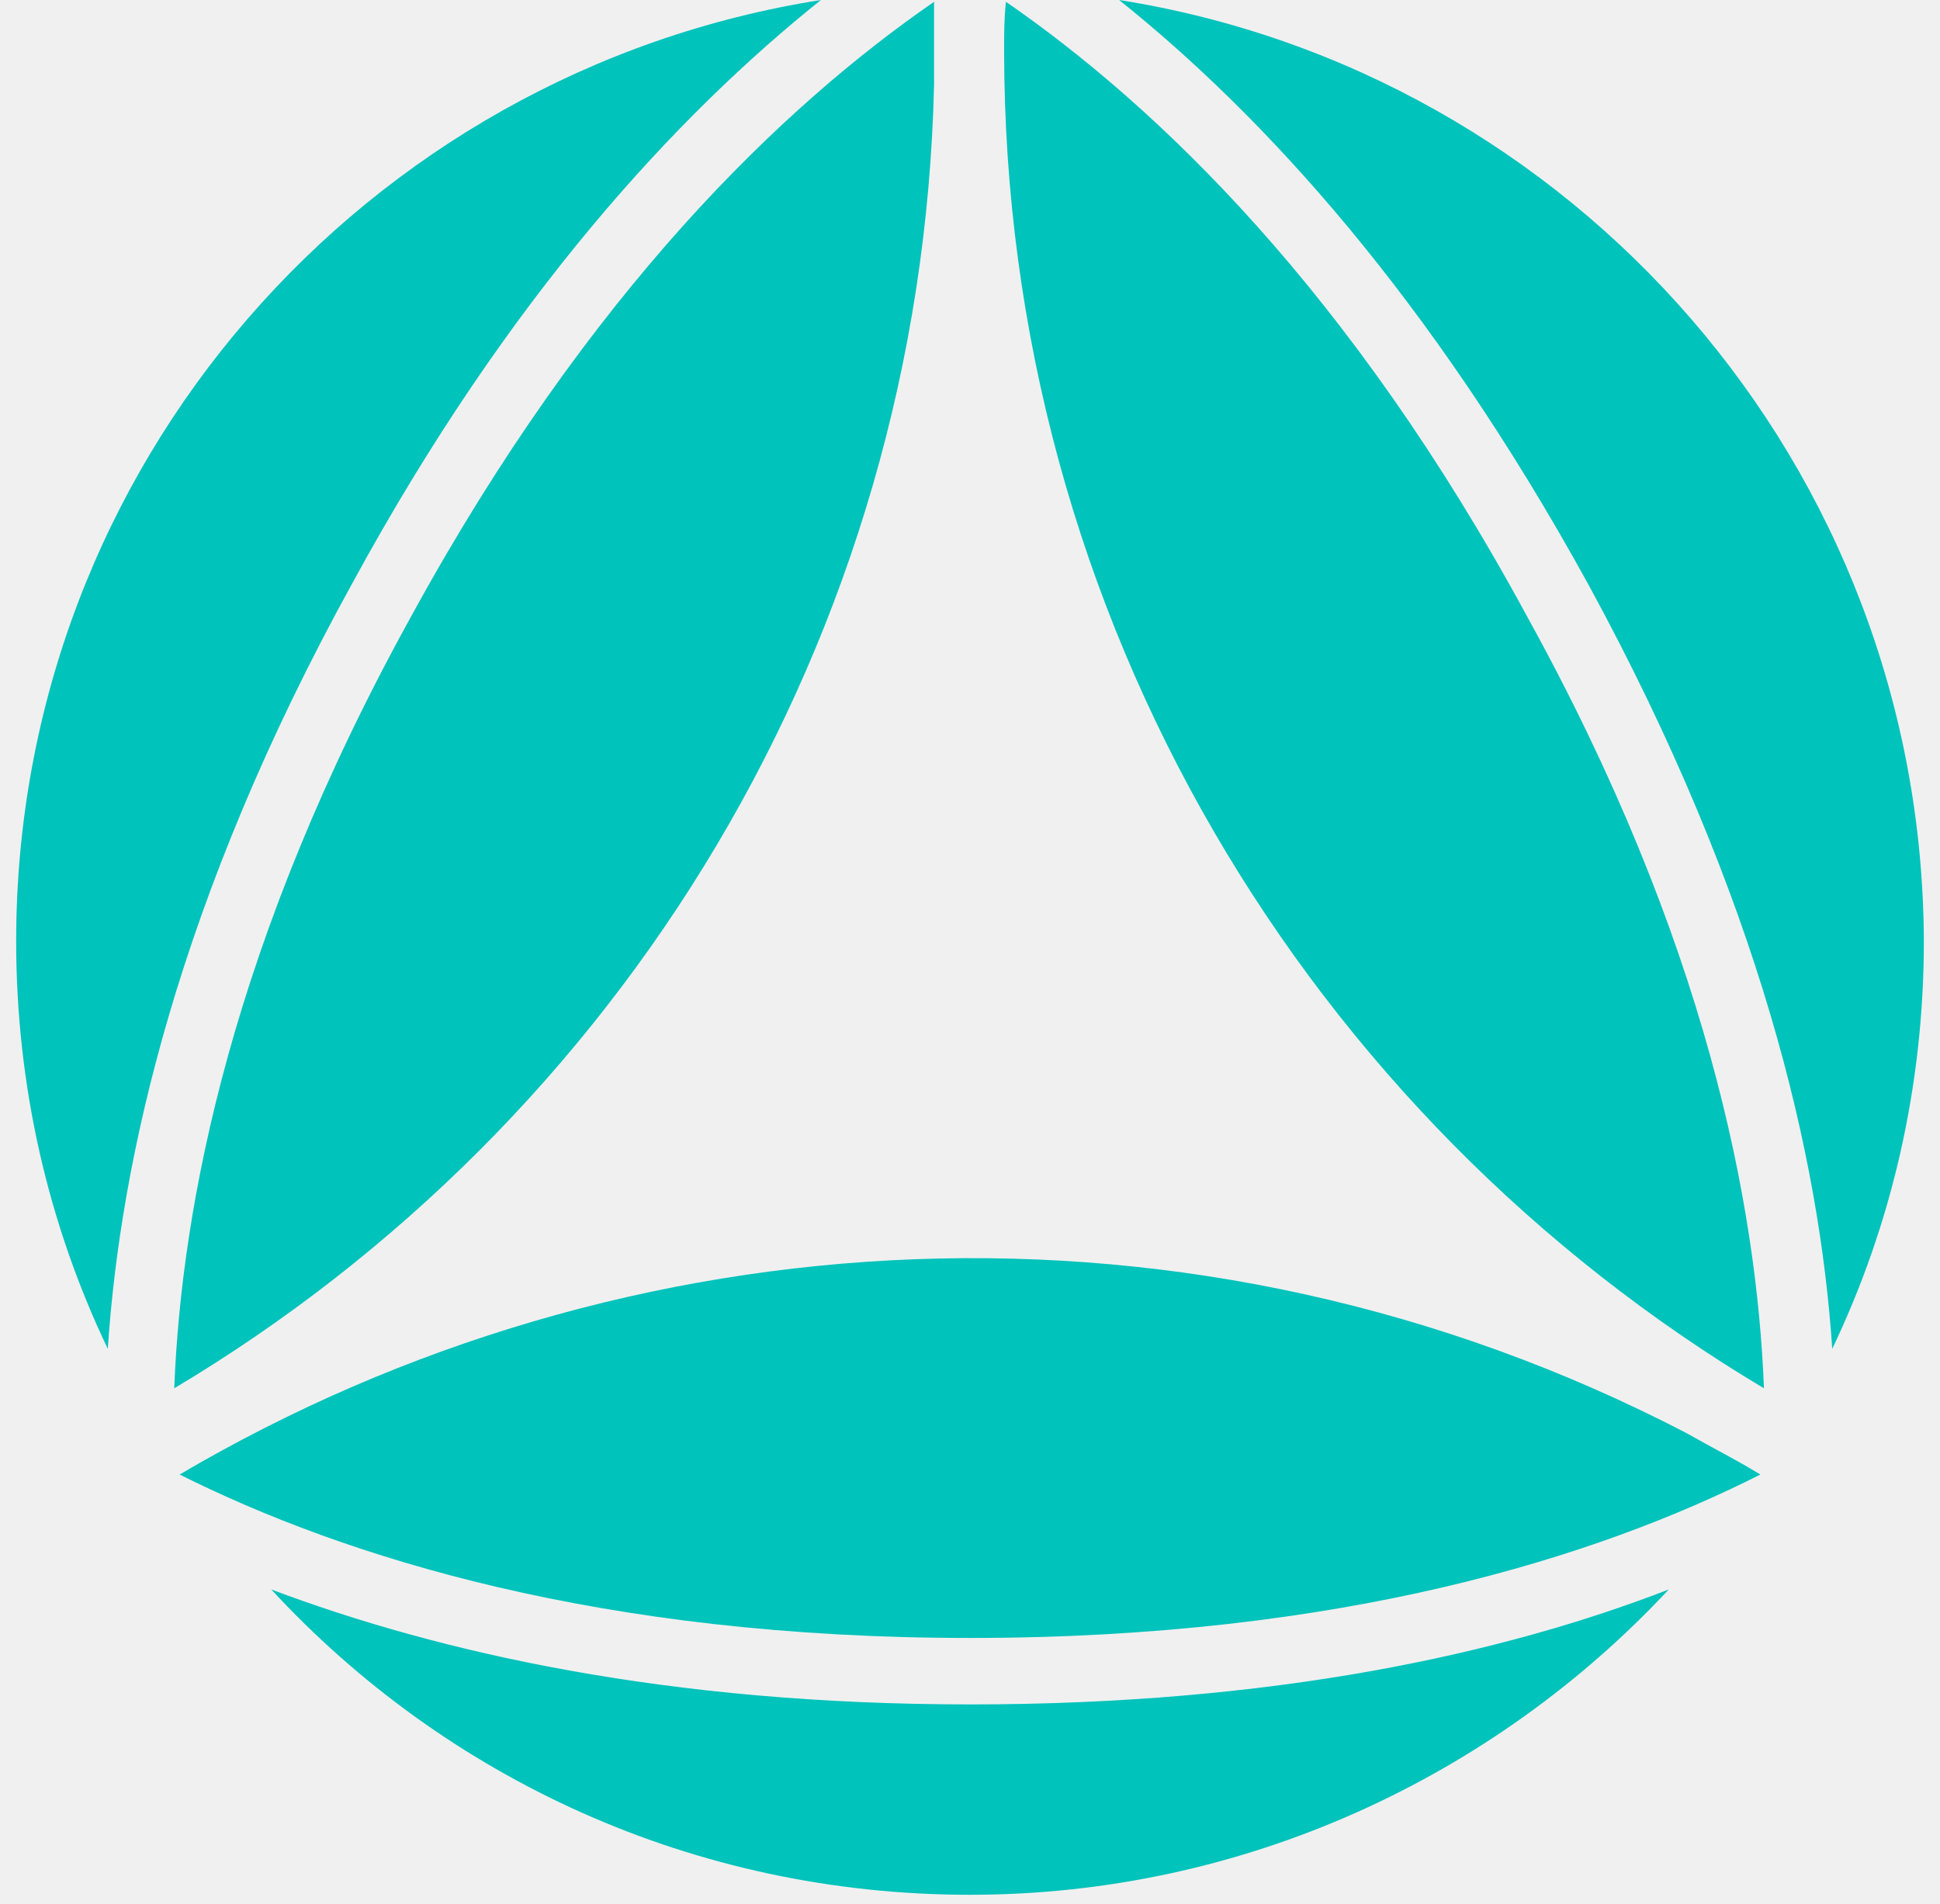
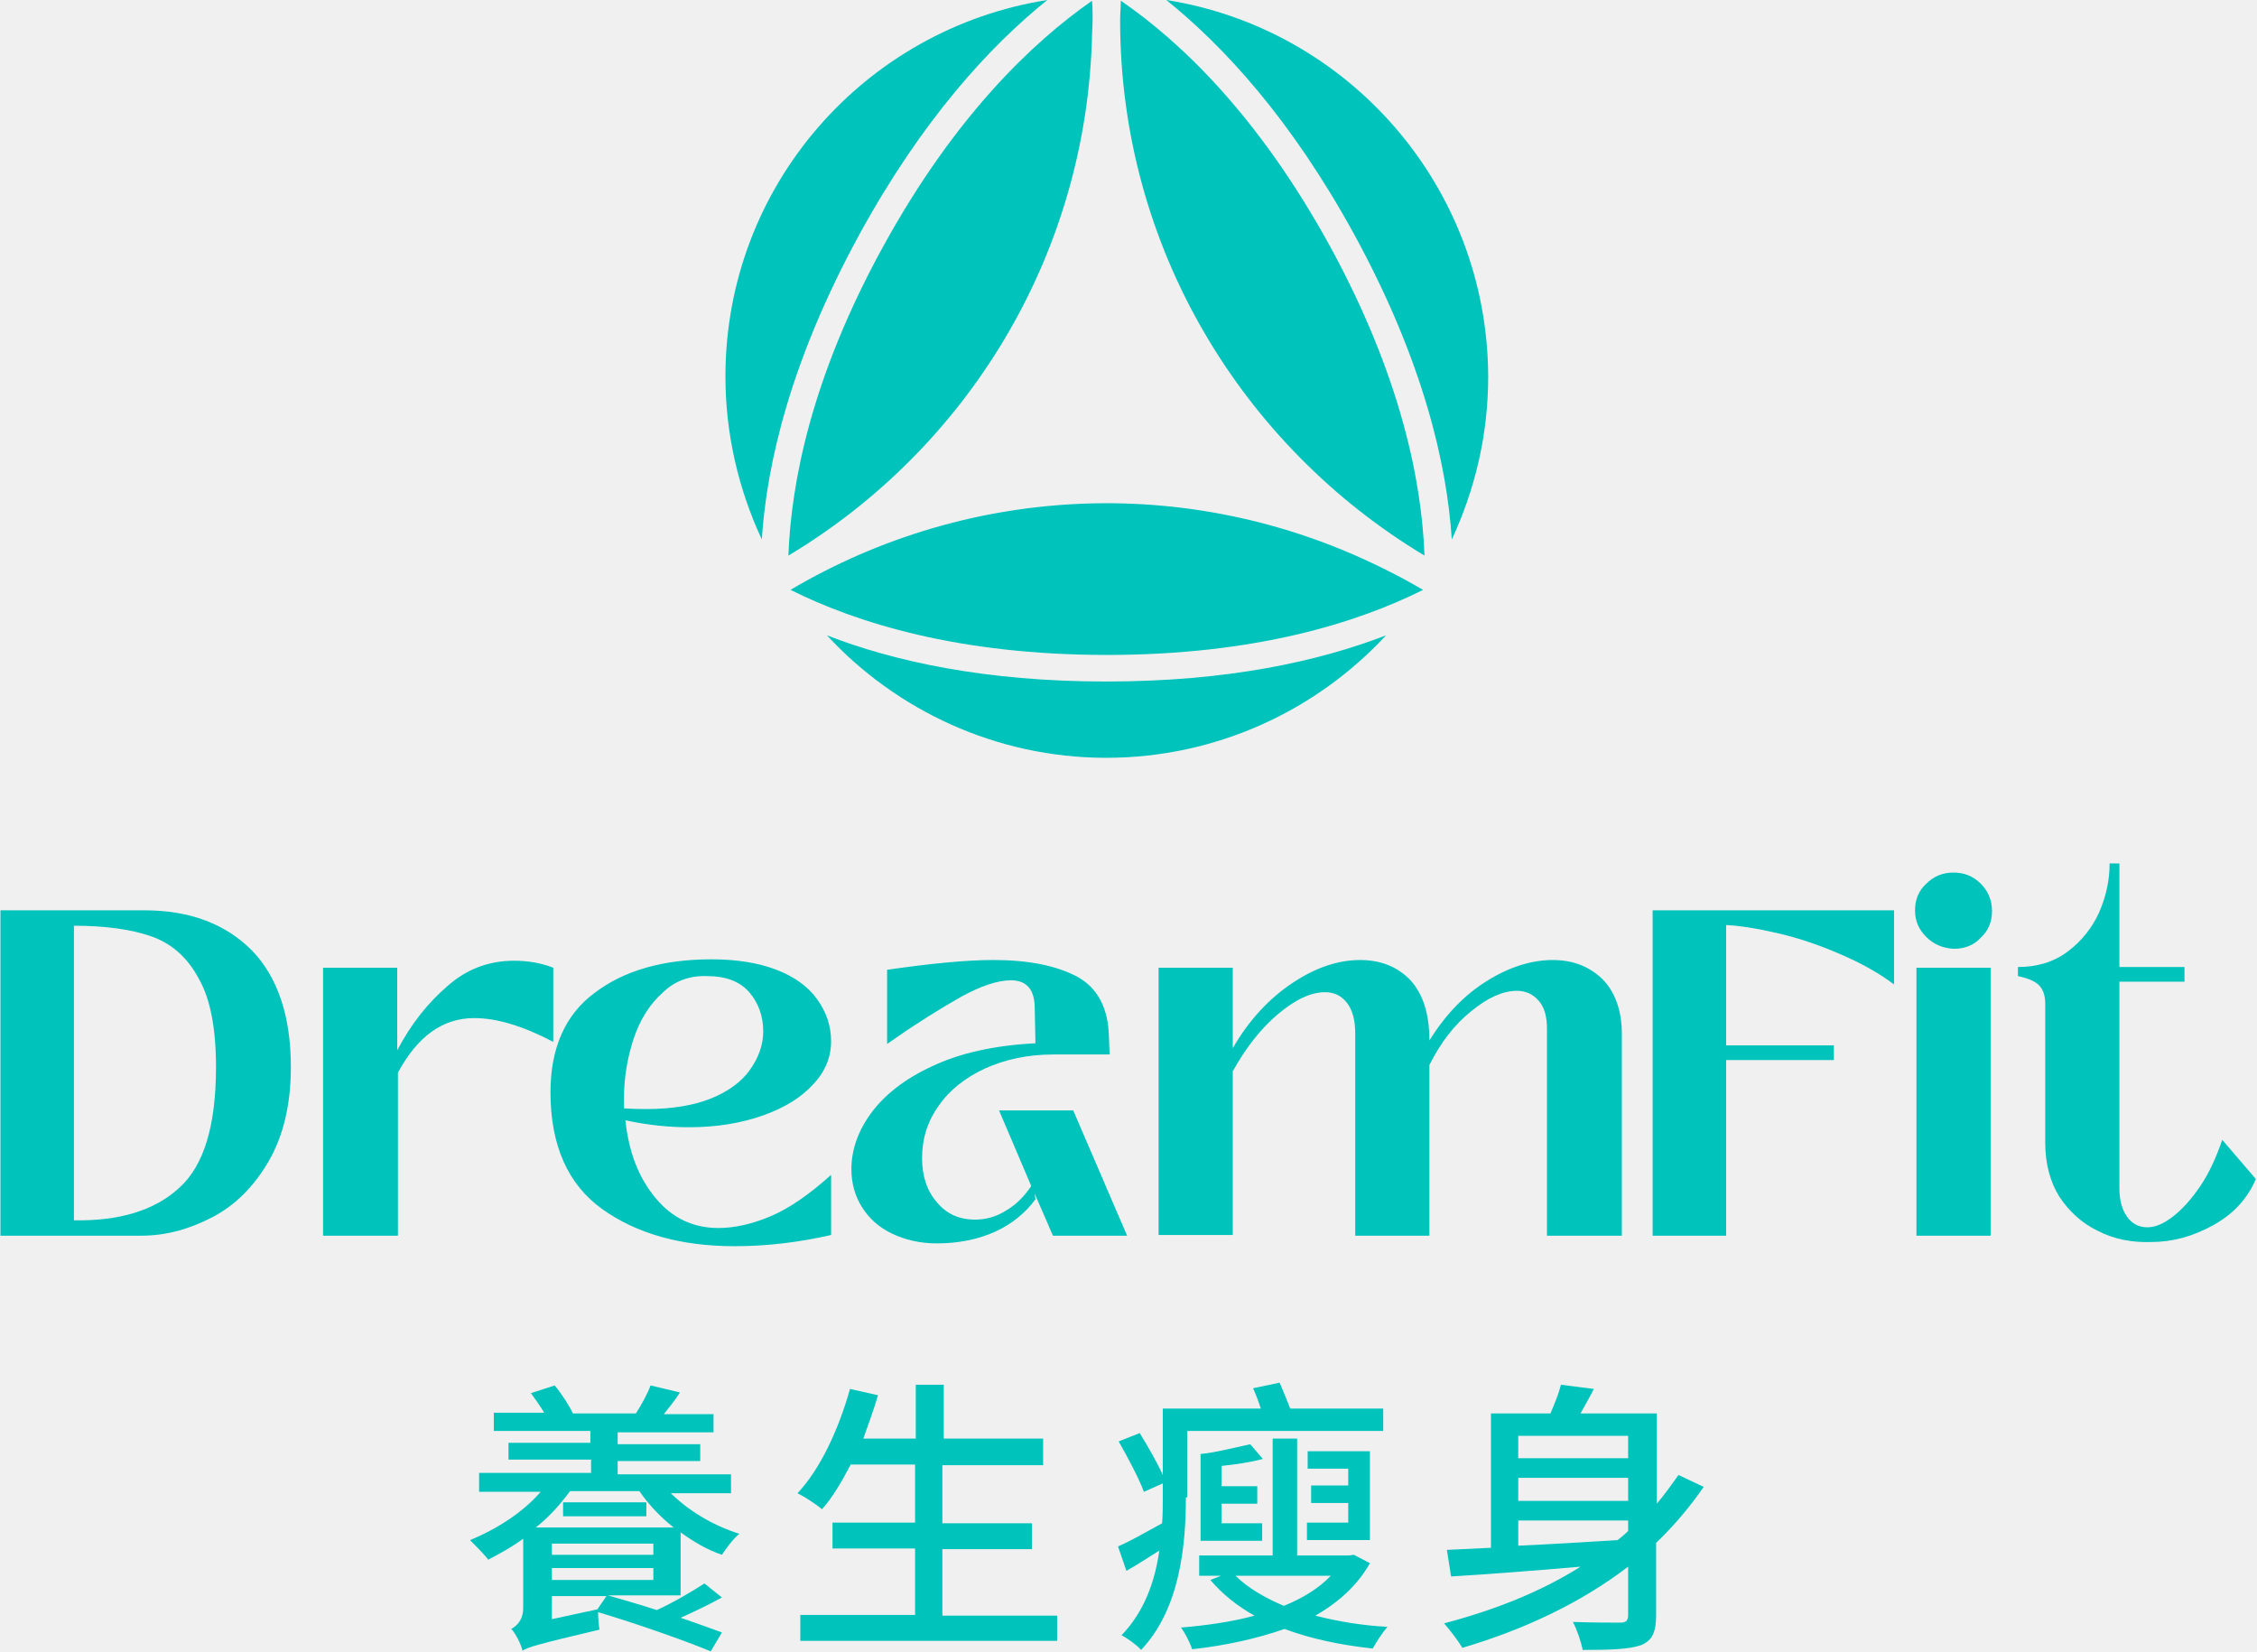
- <svg xmlns="http://www.w3.org/2000/svg" width="108" height="106" viewBox="0 0 108 106" fill="none">
-   <path d="M98.2 77.3C97.8 67.1 95 52.4 85 34.3C75.2 16.2 64.4 5.9 56 0.1C55.9 1 55.9 1.9 55.9 2.8C55.9 34.5 72.9 62.2 98.2 77.3Z" fill="#00C3BB" />
-   <path d="M62.301 0C70.301 6.4 79.601 16.5 88.401 32.5C98.001 50.1 101.301 64.5 102.001 75.1C105.301 68.2 107.101 60.5 107.101 52.4C107.001 25.9 87.601 4 62.301 0Z" fill="#00C3BB" />
-   <path d="M92.901 88.5C83.601 92.1 70.901 94.9 54.001 94.9C37.101 94.9 24.401 92 15.101 88.5C24.801 99 38.601 105.5 54.001 105.5C69.301 105.5 83.201 98.9 92.901 88.5Z" fill="#00C3BB" />
-   <path d="M10 82.1C19.2 86.7 33.4 91.2 54 91.2C74.7 91.2 88.9 86.7 98 82.1C96.7 81.3 95.3 80.6 93.9 79.8C66.4 65.5 34.8 67.5 10 82.1Z" fill="#00C3BB" />
-   <path d="M19.6 32.5C28.3 16.5 37.7 6.4 45.7 0C20.3 4 0.9 25.9 0.9 52.4C0.9 60.5 2.7 68.2 6 75.1C6.7 64.6 9.9 50.1 19.6 32.5Z" fill="#00C3BB" />
-   <path d="M52 0.1C43.6 5.9 32.8 16.2 22.9 34.3C12.9 52.4 10.1 67.1 9.7 77.3C34.5 62.5 51.3 35.7 52 4.7C52 3.2 52 1.6 52 0.1Z" fill="#00C3BB" />
+ <svg xmlns="http://www.w3.org/2000/svg" width="164" height="120" viewBox="0 0 164 120" fill="none">
+   <g clip-path="url(#clip0_1080_1953)">
+     <path d="M103.509 40.373C103.306 35.034 101.831 27.407 96.645 17.899C91.458 8.441 85.814 3.051 81.442 0.051C81.442 0.509 81.391 1.017 81.391 1.475C81.391 18 90.289 32.441 103.509 40.373Z" fill="#00C3BB" />
+     <path d="M84.746 0C88.916 3.356 93.797 8.644 98.373 16.983C103.407 26.186 105.136 33.712 105.492 39.203C107.17 35.593 108.136 31.627 108.136 27.356C108.085 13.525 97.966 2.085 84.746 0Z" fill="#00C3BB" />
+     <path d="M100.712 46.169C95.831 48.051 89.221 49.525 80.373 49.525C71.576 49.525 64.915 48.051 60.085 46.169C65.119 51.61 72.39 55.068 80.373 55.068C88.407 55.068 95.678 51.61 100.712 46.169Z" fill="#00C3BB" />
+     <path d="M57.44 42.864C62.22 45.254 69.644 47.593 80.424 47.593C91.203 47.593 98.627 45.254 103.407 42.864C102.695 42.458 101.983 42.051 101.271 41.695C86.881 34.22 70.406 35.187 57.44 42.864Z" fill="#00C3BB" />
+     <path d="M62.475 16.983C67.051 8.644 71.932 3.356 76.102 0C62.831 2.085 52.712 13.525 52.712 27.356C52.712 31.576 53.678 35.593 55.356 39.203C55.712 33.712 57.441 26.186 62.475 16.983Z" fill="#00C3BB" />
+     <path d="M79.355 0.051C74.982 3.102 69.338 8.492 64.151 17.95C58.965 27.407 57.49 35.034 57.287 40.373C70.202 32.645 78.999 18.611 79.355 2.441C79.406 1.628 79.406 0.865 79.355 0.051Z" fill="#00C3BB" />
+     <path d="M10.509 66.152C13.763 66.152 16.356 67.118 18.288 69.051C20.17 70.983 21.136 73.83 21.136 77.542C21.136 80.288 20.576 82.576 19.509 84.407C18.441 86.237 17.068 87.61 15.39 88.474C13.712 89.339 12.034 89.796 10.255 89.796H0.034V66.152H10.509ZM5.424 88.678C8.678 88.729 11.221 87.966 13 86.339C14.831 84.712 15.695 81.763 15.695 77.542C15.695 74.746 15.288 72.559 14.424 71.085C13.61 69.559 12.441 68.542 10.966 68.034C9.492 67.525 7.61 67.271 5.373 67.271V88.678H5.424Z" fill="#00C3BB" />
+     <path d="M23.475 89.796V70.322H28.864V76.322C29.881 74.39 31.102 72.864 32.526 71.644C33.898 70.424 35.526 69.814 37.356 69.814C38.322 69.814 39.288 69.966 40.203 70.322V75.712C37.966 74.542 36.085 73.983 34.458 73.983C32.169 73.983 30.339 75.305 28.915 77.949V89.796H23.475Z" fill="#00C3BB" />
+     <path d="M47.627 87.051C48.847 88.525 50.373 89.237 52.203 89.237C53.424 89.237 54.695 88.932 56.017 88.373C57.339 87.814 58.814 86.797 60.39 85.373V89.746C57.949 90.305 55.61 90.559 53.373 90.559C49.458 90.559 46.254 89.644 43.763 87.865C41.271 86.085 40 83.237 40 79.373C40 76.169 41.068 73.729 43.203 72.153C45.339 70.525 48.186 69.712 51.695 69.712C53.525 69.712 55.102 69.966 56.424 70.475C57.746 70.983 58.712 71.695 59.373 72.61C60.034 73.525 60.39 74.542 60.39 75.661C60.39 76.78 59.983 77.847 59.119 78.763C58.254 79.729 57.034 80.492 55.458 81.051C53.881 81.61 52.102 81.915 50.068 81.915C48.593 81.915 47.068 81.763 45.441 81.407C45.695 83.746 46.407 85.576 47.627 87.051ZM48.136 72.153C47.22 72.966 46.508 74.085 46.051 75.458C45.593 76.831 45.339 78.305 45.339 79.831V80.542C46.102 80.593 46.661 80.593 46.966 80.593C48.797 80.593 50.373 80.339 51.644 79.831C52.915 79.322 53.881 78.61 54.492 77.746C55.102 76.881 55.458 75.966 55.458 74.949C55.458 73.831 55.102 72.865 54.441 72.102C53.78 71.339 52.763 70.932 51.39 70.932C50.119 70.881 49 71.288 48.136 72.153Z" fill="#00C3BB" />
+     <path d="M81.899 89.796H76.509L75.187 86.745L75.238 87.152C74.526 88.118 73.56 88.932 72.34 89.491C71.12 90.05 69.696 90.355 68.069 90.355C66.848 90.355 65.781 90.101 64.814 89.644C63.848 89.186 63.136 88.525 62.628 87.711C62.12 86.898 61.865 85.983 61.865 84.966C61.865 83.593 62.323 82.22 63.289 80.898C64.255 79.576 65.73 78.406 67.713 77.491C69.747 76.525 72.238 75.966 75.238 75.813L75.187 73.271C75.187 71.949 74.628 71.237 73.459 71.237C72.492 71.237 71.272 71.644 69.797 72.457C68.374 73.271 66.797 74.237 65.12 75.406L64.459 75.864V70.474C67.611 70.016 70.204 69.762 72.187 69.762C74.73 69.762 76.763 70.169 78.289 70.983C79.763 71.796 80.526 73.271 80.577 75.305L80.628 76.627H76.56C74.679 76.627 73.052 76.983 71.577 77.644C70.153 78.305 68.984 79.22 68.221 80.338C67.408 81.457 67.001 82.728 67.001 84.152C67.001 85.474 67.357 86.542 68.069 87.355C68.781 88.22 69.696 88.627 70.865 88.627C71.628 88.627 72.391 88.423 73.103 87.966C73.814 87.559 74.425 86.949 74.933 86.186L72.594 80.694H77.984L81.899 89.796Z" fill="#00C3BB" />
+     <path d="M84.186 89.797V70.322H89.576V76.169C90.746 74.136 92.22 72.559 93.898 71.441C95.576 70.322 97.204 69.763 98.831 69.763C100.356 69.763 101.576 70.271 102.492 71.237C103.407 72.254 103.864 73.678 103.864 75.61C105.034 73.729 106.407 72.305 108.034 71.288C109.661 70.271 111.288 69.763 112.814 69.763C114.288 69.763 115.458 70.22 116.424 71.136C117.339 72.051 117.848 73.424 117.848 75.102V89.797H112.407V74.746C112.407 73.831 112.203 73.169 111.797 72.712C111.39 72.254 110.881 72 110.22 72C109.203 72 108.085 72.508 106.915 73.475C105.695 74.441 104.678 75.763 103.864 77.39V89.797H98.475V75.102C98.475 74.136 98.271 73.373 97.865 72.864C97.458 72.356 96.949 72.102 96.288 72.102C95.271 72.102 94.153 72.61 92.881 73.678C91.61 74.746 90.543 76.119 89.576 77.847V89.746H84.186V89.797Z" fill="#00C3BB" />
+     <path d="M120.085 89.796V66.152H137.627V71.542C136.56 70.729 135.288 70.017 133.763 69.356C132.238 68.695 130.763 68.186 129.238 67.83C127.712 67.474 126.441 67.271 125.424 67.22V75.966H133.254V77.034H125.424V89.796H120.085Z" fill="#00C3BB" />
+     <path d="M139.966 68.085C139.407 67.525 139.152 66.915 139.152 66.153C139.152 65.39 139.407 64.729 139.966 64.22C140.525 63.661 141.186 63.407 141.949 63.407C142.712 63.407 143.373 63.661 143.932 64.22C144.44 64.729 144.746 65.39 144.746 66.203C144.746 66.966 144.491 67.627 143.932 68.136C143.424 68.695 142.763 68.949 141.949 68.949C141.186 68.898 140.525 68.644 139.966 68.085ZM144.644 89.797H139.254V70.322H144.644V89.797Z" fill="#00C3BB" />
+     <path d="M152.426 89.441C151.256 88.881 150.341 88.017 149.629 86.949C148.968 85.881 148.612 84.559 148.612 83.034V72.915C148.612 72.356 148.459 71.898 148.154 71.593C147.849 71.288 147.341 71.085 146.629 70.932V70.271C148.002 70.271 149.222 69.915 150.239 69.152C151.256 68.39 152.019 67.424 152.527 66.305C153.036 65.135 153.29 63.966 153.29 62.746H154.002V70.271H158.731V71.339H154.002V86.339C154.002 87.254 154.205 87.915 154.561 88.424C154.917 88.932 155.426 89.186 156.036 89.186C156.595 89.186 157.205 88.932 157.866 88.424C158.527 87.915 159.188 87.203 159.849 86.237C160.51 85.271 161.019 84.152 161.476 82.83L163.917 85.678C163.307 87.102 162.29 88.22 160.815 89.034C159.341 89.847 157.866 90.254 156.341 90.254C154.917 90.305 153.595 90.051 152.426 89.441Z" fill="#00C3BB" />
+     <path d="M48.593 108.356C49.864 109.678 51.746 110.848 53.729 111.458C53.271 111.814 52.763 112.526 52.457 112.983C51.39 112.627 50.373 112.017 49.457 111.356V115.932H44.169C45.237 116.238 46.457 116.593 47.729 117C48.949 116.441 50.322 115.627 51.186 115.068L52.457 116.085C51.542 116.593 50.474 117.102 49.457 117.56C50.627 117.966 51.644 118.322 52.457 118.627L51.644 120C49.813 119.238 46.203 117.966 43.457 117.153C43.457 117.56 43.508 118.119 43.559 118.424C39.034 119.492 38.373 119.695 37.966 119.949C37.864 119.492 37.457 118.678 37.152 118.373C37.508 118.17 38.017 117.763 38.017 116.848V111.814C37.203 112.424 36.339 112.882 35.474 113.339C35.22 112.983 34.508 112.271 34.152 111.916C36.135 111.102 38.017 109.882 39.288 108.407H34.813V107.034H42.949V106.068H36.949V104.848H42.898V103.983H35.881V102.661H39.542C39.237 102.153 38.881 101.644 38.576 101.238L40.305 100.678C40.813 101.288 41.373 102.153 41.627 102.712H46.203C46.61 102.102 47.068 101.238 47.271 100.678L49.407 101.187C49.051 101.746 48.644 102.254 48.237 102.763H51.847V104.085H44.881V104.949H50.881V106.17H44.881V107.136H53.118V108.509H48.593V108.356ZM48.949 111C47.983 110.238 47.118 109.322 46.457 108.356H41.423C40.712 109.322 39.898 110.238 38.932 111H48.949ZM40.102 112.983H47.474V112.17H40.102V112.983ZM47.474 113.949H40.102V114.814H47.474V113.949ZM44.068 115.983H40.102V117.661L43.407 116.949L44.068 115.983ZM40.915 109.17H46.966V110.187H40.915V109.17Z" fill="#00C3BB" />
+     <path d="M76.814 117.356V119.237H58.153V117.356H66.492V112.525H60.492V110.644H66.492V106.424H61.814C61.153 107.695 60.492 108.813 59.729 109.678C59.322 109.322 58.458 108.763 57.949 108.508C59.627 106.729 60.949 103.83 61.763 100.932L63.797 101.39C63.492 102.457 63.085 103.525 62.729 104.542H66.542V100.627H68.576V104.542H75.797V106.474H68.475V110.695H74.983V112.576H68.475V117.407H76.814V117.356Z" fill="#00C3BB" />
+     <path d="M86.169 108.814C86.169 112.22 85.763 116.898 82.915 119.898C82.61 119.542 81.898 119.034 81.492 118.831C83.169 117.102 83.932 114.864 84.237 112.678C83.424 113.186 82.661 113.695 81.847 114.153L81.237 112.373C82.102 112.017 83.22 111.356 84.441 110.695C84.492 110.034 84.492 109.424 84.492 108.814V107.797L83.119 108.407C82.763 107.441 81.949 105.915 81.288 104.746L82.814 104.136C83.373 105.051 84.085 106.271 84.492 107.186V102.356H91.61C91.458 101.847 91.254 101.339 91.051 100.881L92.983 100.475C93.237 101.085 93.542 101.797 93.746 102.356H100.508V103.983H86.271V108.814H86.169ZM99.542 113.593C98.627 115.22 97.254 116.441 95.576 117.407C97.153 117.814 98.932 118.119 100.814 118.22C100.458 118.627 100 119.339 99.746 119.797C97.407 119.542 95.22 119.085 93.339 118.373C91.305 119.085 88.966 119.593 86.627 119.847C86.475 119.39 86.119 118.678 85.814 118.271C87.644 118.119 89.475 117.864 91.153 117.407C89.881 116.695 88.814 115.831 87.949 114.814L88.712 114.509H87.136V113.034H92.475V104.542H94.254V113.034H98.017L98.373 112.983L99.542 113.593ZM91.763 106.017C90.847 106.271 89.729 106.424 88.763 106.525V108H91.356V109.271H88.763V110.695H91.712V111.966H87.237V105.661C88.305 105.559 89.881 105.153 90.847 104.949L91.763 106.017ZM89.78 114.509C90.644 115.373 91.864 116.085 93.288 116.695C94.661 116.136 95.831 115.424 96.695 114.509H89.78ZM97.966 110.644V109.22H95.271V107.949H97.966V106.729H95.017V105.458H99.542V111.915H94.966V110.644H97.966Z" fill="#00C3BB" />
+     <path d="M123.796 108.051C122.779 109.525 121.61 110.898 120.338 112.118V117.356C120.338 118.576 120.084 119.186 119.271 119.542C118.406 119.847 117.084 119.898 114.999 119.898C114.898 119.339 114.593 118.424 114.288 117.864C115.762 117.915 117.288 117.915 117.745 117.915C118.152 117.915 118.305 117.763 118.305 117.356V113.847C114.847 116.491 110.728 118.424 106.254 119.746C105.999 119.288 105.338 118.424 104.932 117.966C108.593 117 111.949 115.678 114.847 113.847C111.338 114.152 107.982 114.407 105.44 114.559L105.135 112.627L108.338 112.474V102.712H112.66C112.966 102 113.271 101.237 113.423 100.627L115.813 100.932C115.508 101.542 115.152 102.152 114.847 102.712H120.389V109.271C120.949 108.61 121.457 107.898 121.966 107.186L123.796 108.051ZM110.321 105.966H118.305V104.339H110.321V105.966ZM118.305 107.39H110.321V109.068H118.305V107.39ZM110.321 112.322C112.61 112.22 115.101 112.068 117.542 111.915C117.796 111.712 118.05 111.508 118.305 111.254V110.491H110.321V112.322Z" fill="#00C3BB" />
+   </g>
+   <defs>
+     <clipPath id="clip0_1080_1953">
+       <rect width="163.932" height="120" fill="white" transform="translate(0.0341797)" />
+     </clipPath>
+   </defs>
</svg>
